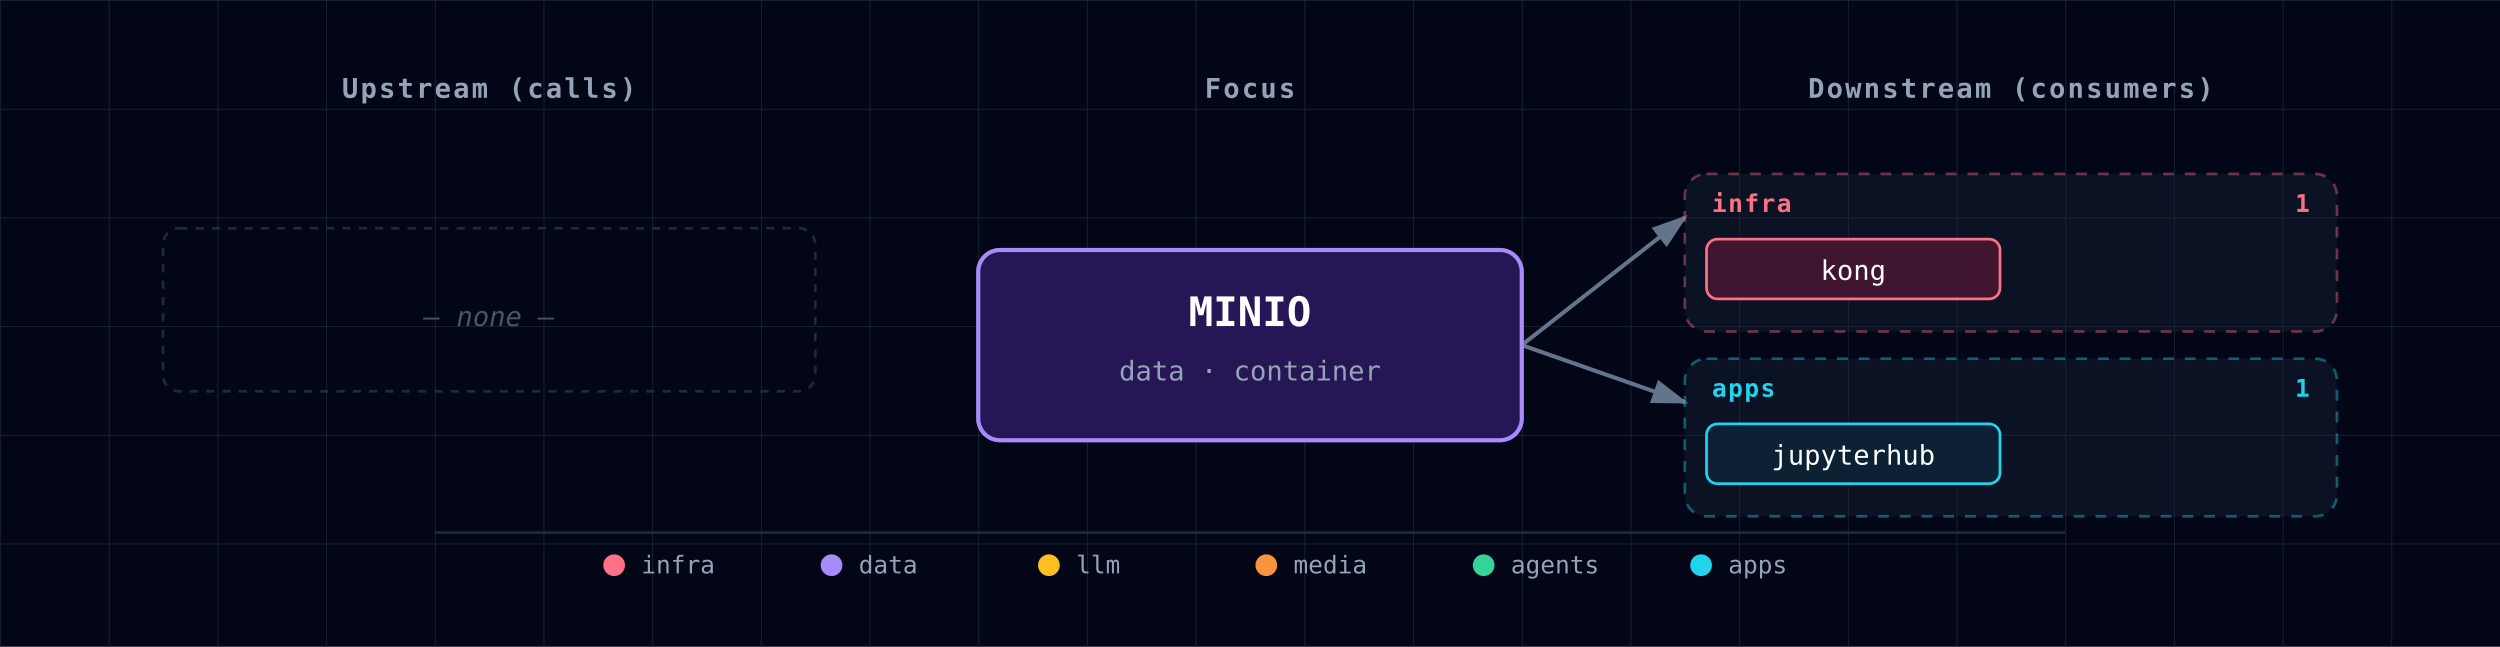
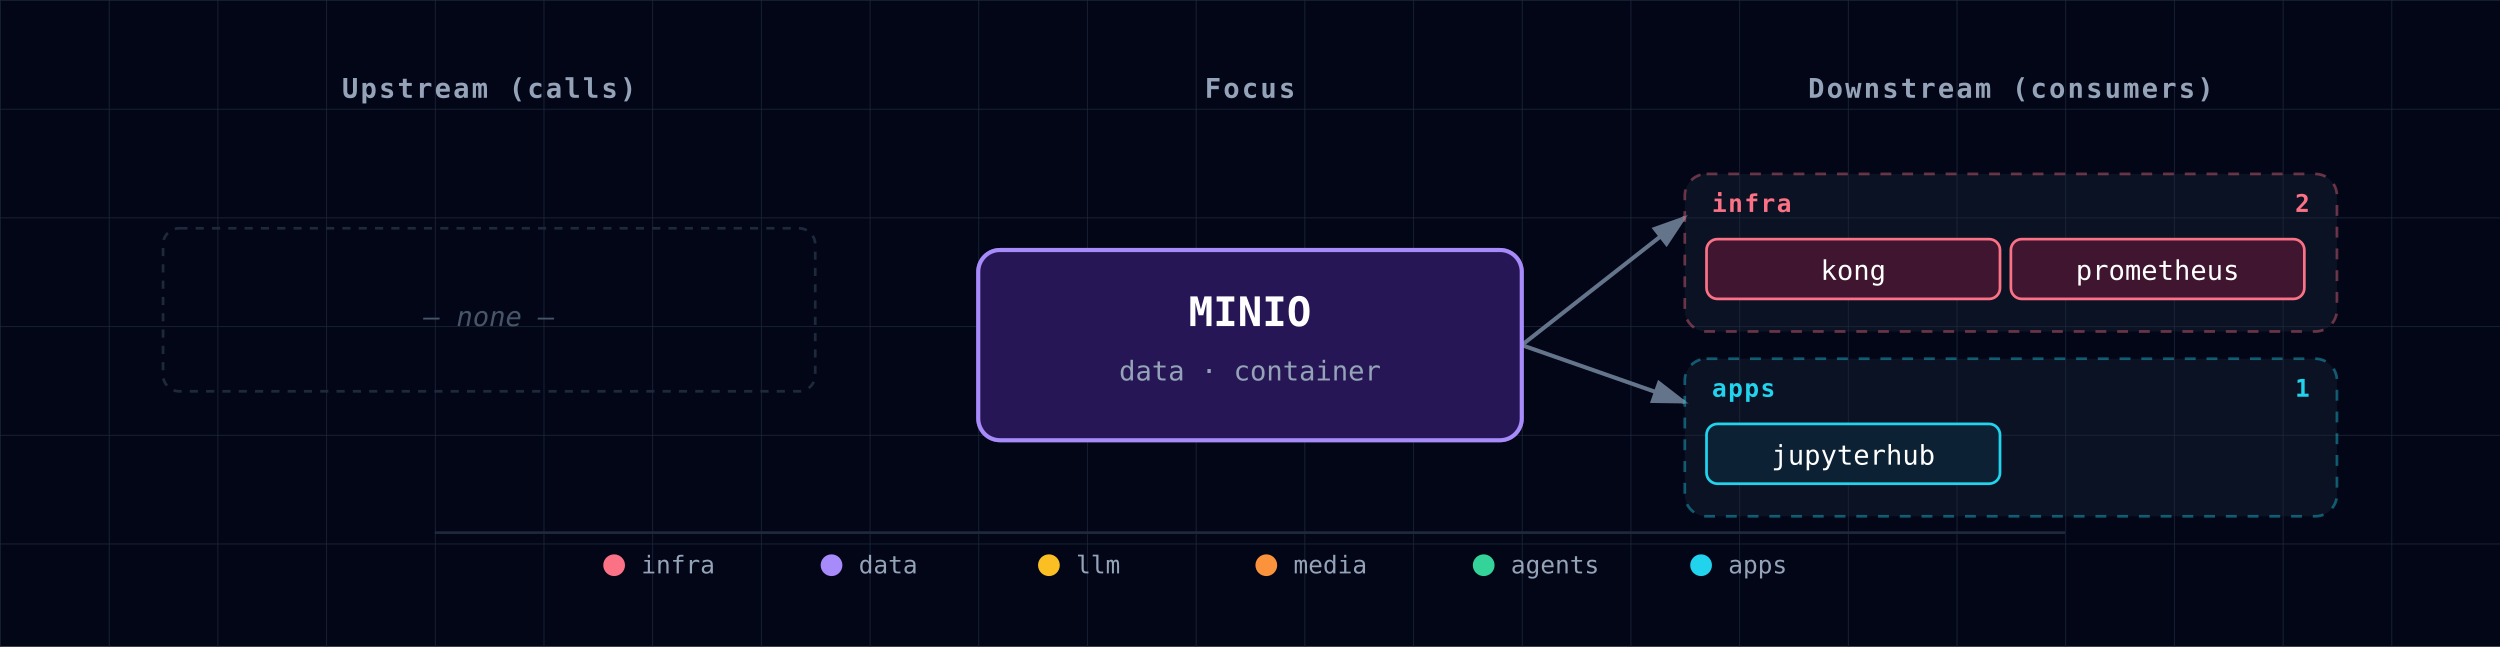
<svg xmlns="http://www.w3.org/2000/svg" viewBox="0 0 920 238" font-family="'JetBrains Mono', 'Fira Code', Menlo, Consolas, monospace">
  <defs>
    <pattern id="grid" width="40" height="40" patternUnits="userSpaceOnUse">
      <path d="M 40 0 L 0 0 0 40" fill="none" stroke="#1e293b" stroke-width="0.5" />
    </pattern>
    <marker id="arrowhead" markerWidth="9" markerHeight="6" refX="8" refY="3" orient="auto">
      <polygon points="0 0, 9 3, 0 6" fill="#64748b" />
    </marker>
    <filter id="focus-glow" x="-50%" y="-50%" width="200%" height="200%">
      <feGaussianBlur in="SourceAlpha" stdDeviation="6" />
      <feFlood flood-color="#a78bfa" flood-opacity="0.6" />
      <feComposite in2="SourceAlpha" operator="in" />
      <feMerge>
        <feMergeNode />
        <feMergeNode in="SourceGraphic" />
      </feMerge>
    </filter>
  </defs>
  <rect width="920" height="238" fill="#020617" />
  <rect width="920" height="238" fill="url(#grid)" />
  <text x="180" y="36" fill="#94a3b8" font-size="10" font-weight="600" text-anchor="middle" letter-spacing="0.08em">Upstream (calls)</text>
  <text x="460" y="36" fill="#94a3b8" font-size="10" font-weight="600" text-anchor="middle" letter-spacing="0.08em">Focus</text>
  <text x="740" y="36" fill="#94a3b8" font-size="10" font-weight="600" text-anchor="middle" letter-spacing="0.08em">Downstream (consumers)</text>
  <line x1="560" y1="127" x2="620" y2="80" stroke="#64748b" stroke-width="1.5" marker-end="url(#arrowhead)" />
  <line x1="560" y1="127" x2="620" y2="148" stroke="#64748b" stroke-width="1.5" marker-end="url(#arrowhead)" />
  <g>
    <rect x="60" y="84" width="240" height="60" rx="6" fill="none" stroke="#1e293b" stroke-width="1" stroke-dasharray="3,3" />
    <text x="180" y="120" fill="#475569" font-size="10" font-style="italic" text-anchor="middle">— none —</text>
  </g>
  <g>
    <g class="cluster">
      <rect x="620" y="64" width="240" height="58" rx="8" fill="rgba(30,41,59,0.35)" stroke="#fb7185" stroke-width="1" stroke-dasharray="4,4" stroke-opacity="0.4" />
      <text x="630" y="78" fill="#fb7185" font-size="9" font-weight="700" text-anchor="start" style="letter-spacing:0.06em;text-transform:uppercase;">infra</text>
-       <text x="850" y="78" fill="#fb7185" font-size="9" font-weight="600" text-anchor="end">1</text>
+       <text x="850" y="78" fill="#fb7185" font-size="9" font-weight="600" text-anchor="end">2</text>
    </g>
    <g>
      <rect x="628" y="88" width="108" height="22" rx="4" fill="#0f172a" />
      <rect x="628" y="88" width="108" height="22" rx="4" fill="rgba(136, 19, 55, 0.4)" stroke="#fb7185" stroke-width="1" />
      <text x="682" y="103" fill="white" font-size="10" text-anchor="middle">kong</text>
+     </g>
+     <g>
+       <rect x="740" y="88" width="108" height="22" rx="4" fill="#0f172a" />
+       <rect x="740" y="88" width="108" height="22" rx="4" fill="rgba(136, 19, 55, 0.4)" stroke="#fb7185" stroke-width="1" />
+       <text x="794" y="103" fill="white" font-size="10" text-anchor="middle">prometheus</text>
    </g>
    <g class="cluster">
      <rect x="620" y="132" width="240" height="58" rx="8" fill="rgba(30,41,59,0.35)" stroke="#22d3ee" stroke-width="1" stroke-dasharray="4,4" stroke-opacity="0.4" />
      <text x="630" y="146" fill="#22d3ee" font-size="9" font-weight="700" text-anchor="start" style="letter-spacing:0.06em;text-transform:uppercase;">apps</text>
      <text x="850" y="146" fill="#22d3ee" font-size="9" font-weight="600" text-anchor="end">1</text>
    </g>
    <g>
      <rect x="628" y="156" width="108" height="22" rx="4" fill="#0f172a" />
      <rect x="628" y="156" width="108" height="22" rx="4" fill="rgba(8, 51, 68, 0.4)" stroke="#22d3ee" stroke-width="1" />
      <text x="682" y="171" fill="white" font-size="10" text-anchor="middle">jupyterhub</text>
    </g>
  </g>
  <g class="focus" filter="url(#focus-glow)">
    <rect x="360" y="92" width="200" height="70" rx="8" fill="#0f172a" />
    <rect x="360" y="92" width="200" height="70" rx="8" fill="rgba(76, 29, 149, 0.4)" stroke="#a78bfa" stroke-width="1.5" />
    <text x="460" y="120" fill="white" font-size="15" font-weight="700" text-anchor="middle">MINIO</text>
    <text x="460" y="140" fill="#94a3b8" font-size="10" text-anchor="middle">data · container</text>
  </g>
  <g class="legend">
    <line x1="160" y1="196" x2="760" y2="196" stroke="#1e293b" stroke-width="1" />
    <circle cx="226" cy="208" r="4" fill="#fb7185" />
    <text x="236" y="211" fill="#94a3b8" font-size="9" font-weight="400" text-anchor="start">infra</text>
    <circle cx="306" cy="208" r="4" fill="#a78bfa" />
    <text x="316" y="211" fill="#94a3b8" font-size="9" font-weight="400" text-anchor="start">data</text>
    <circle cx="386" cy="208" r="4" fill="#fbbf24" />
    <text x="396" y="211" fill="#94a3b8" font-size="9" font-weight="400" text-anchor="start">llm</text>
    <circle cx="466" cy="208" r="4" fill="#fb923c" />
    <text x="476" y="211" fill="#94a3b8" font-size="9" font-weight="400" text-anchor="start">media</text>
    <circle cx="546" cy="208" r="4" fill="#34d399" />
    <text x="556" y="211" fill="#94a3b8" font-size="9" font-weight="400" text-anchor="start">agents</text>
    <circle cx="626" cy="208" r="4" fill="#22d3ee" />
    <text x="636" y="211" fill="#94a3b8" font-size="9" font-weight="400" text-anchor="start">apps</text>
  </g>
</svg>
